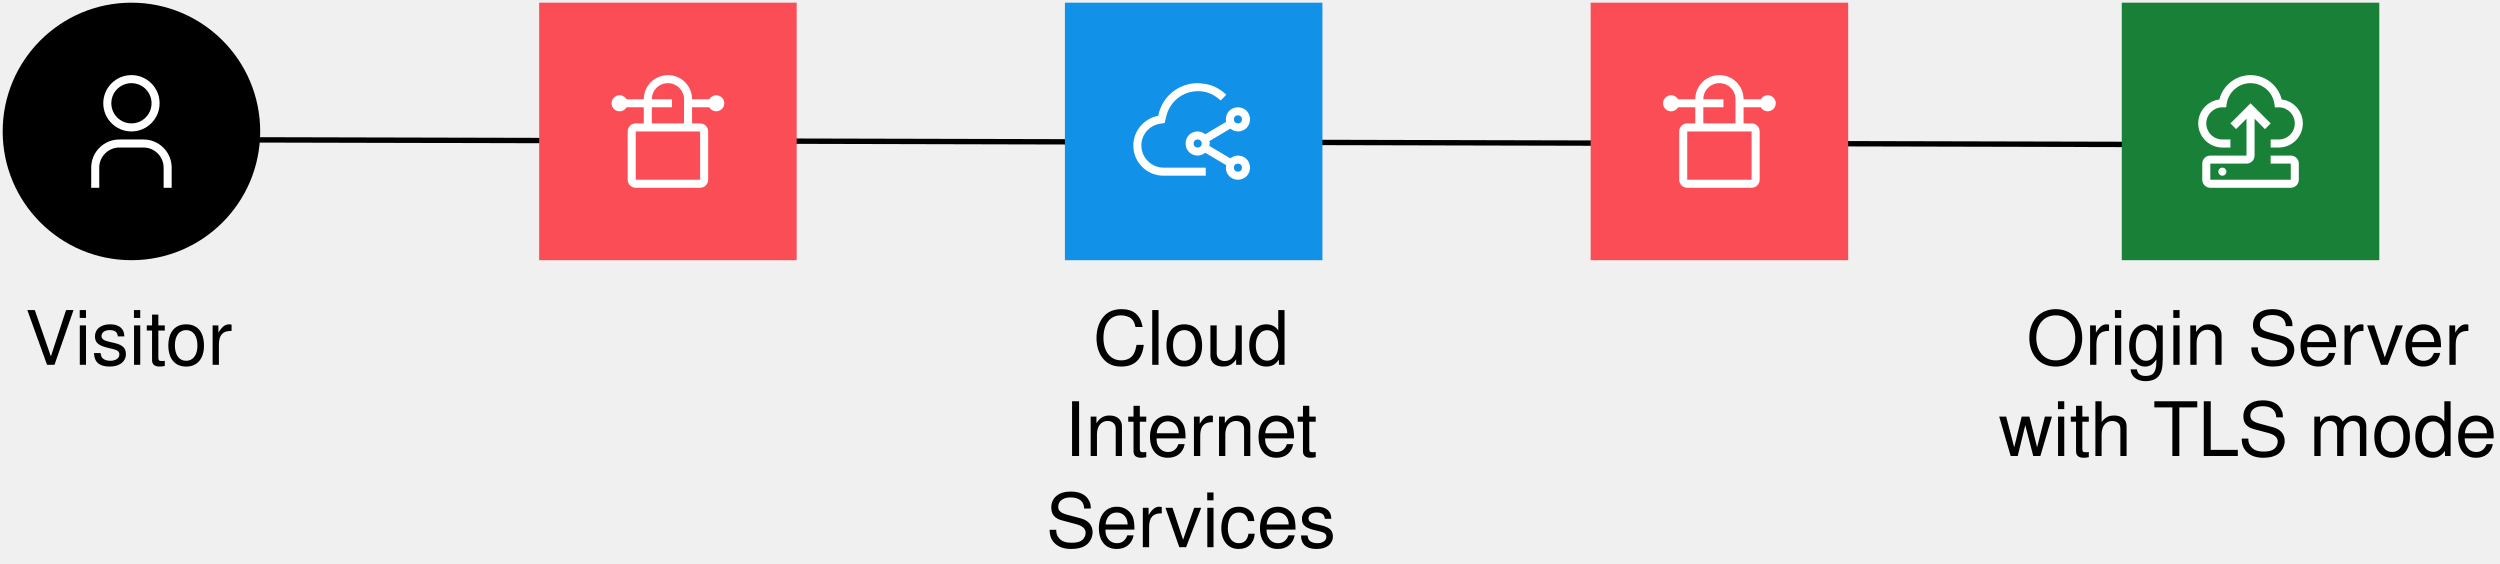
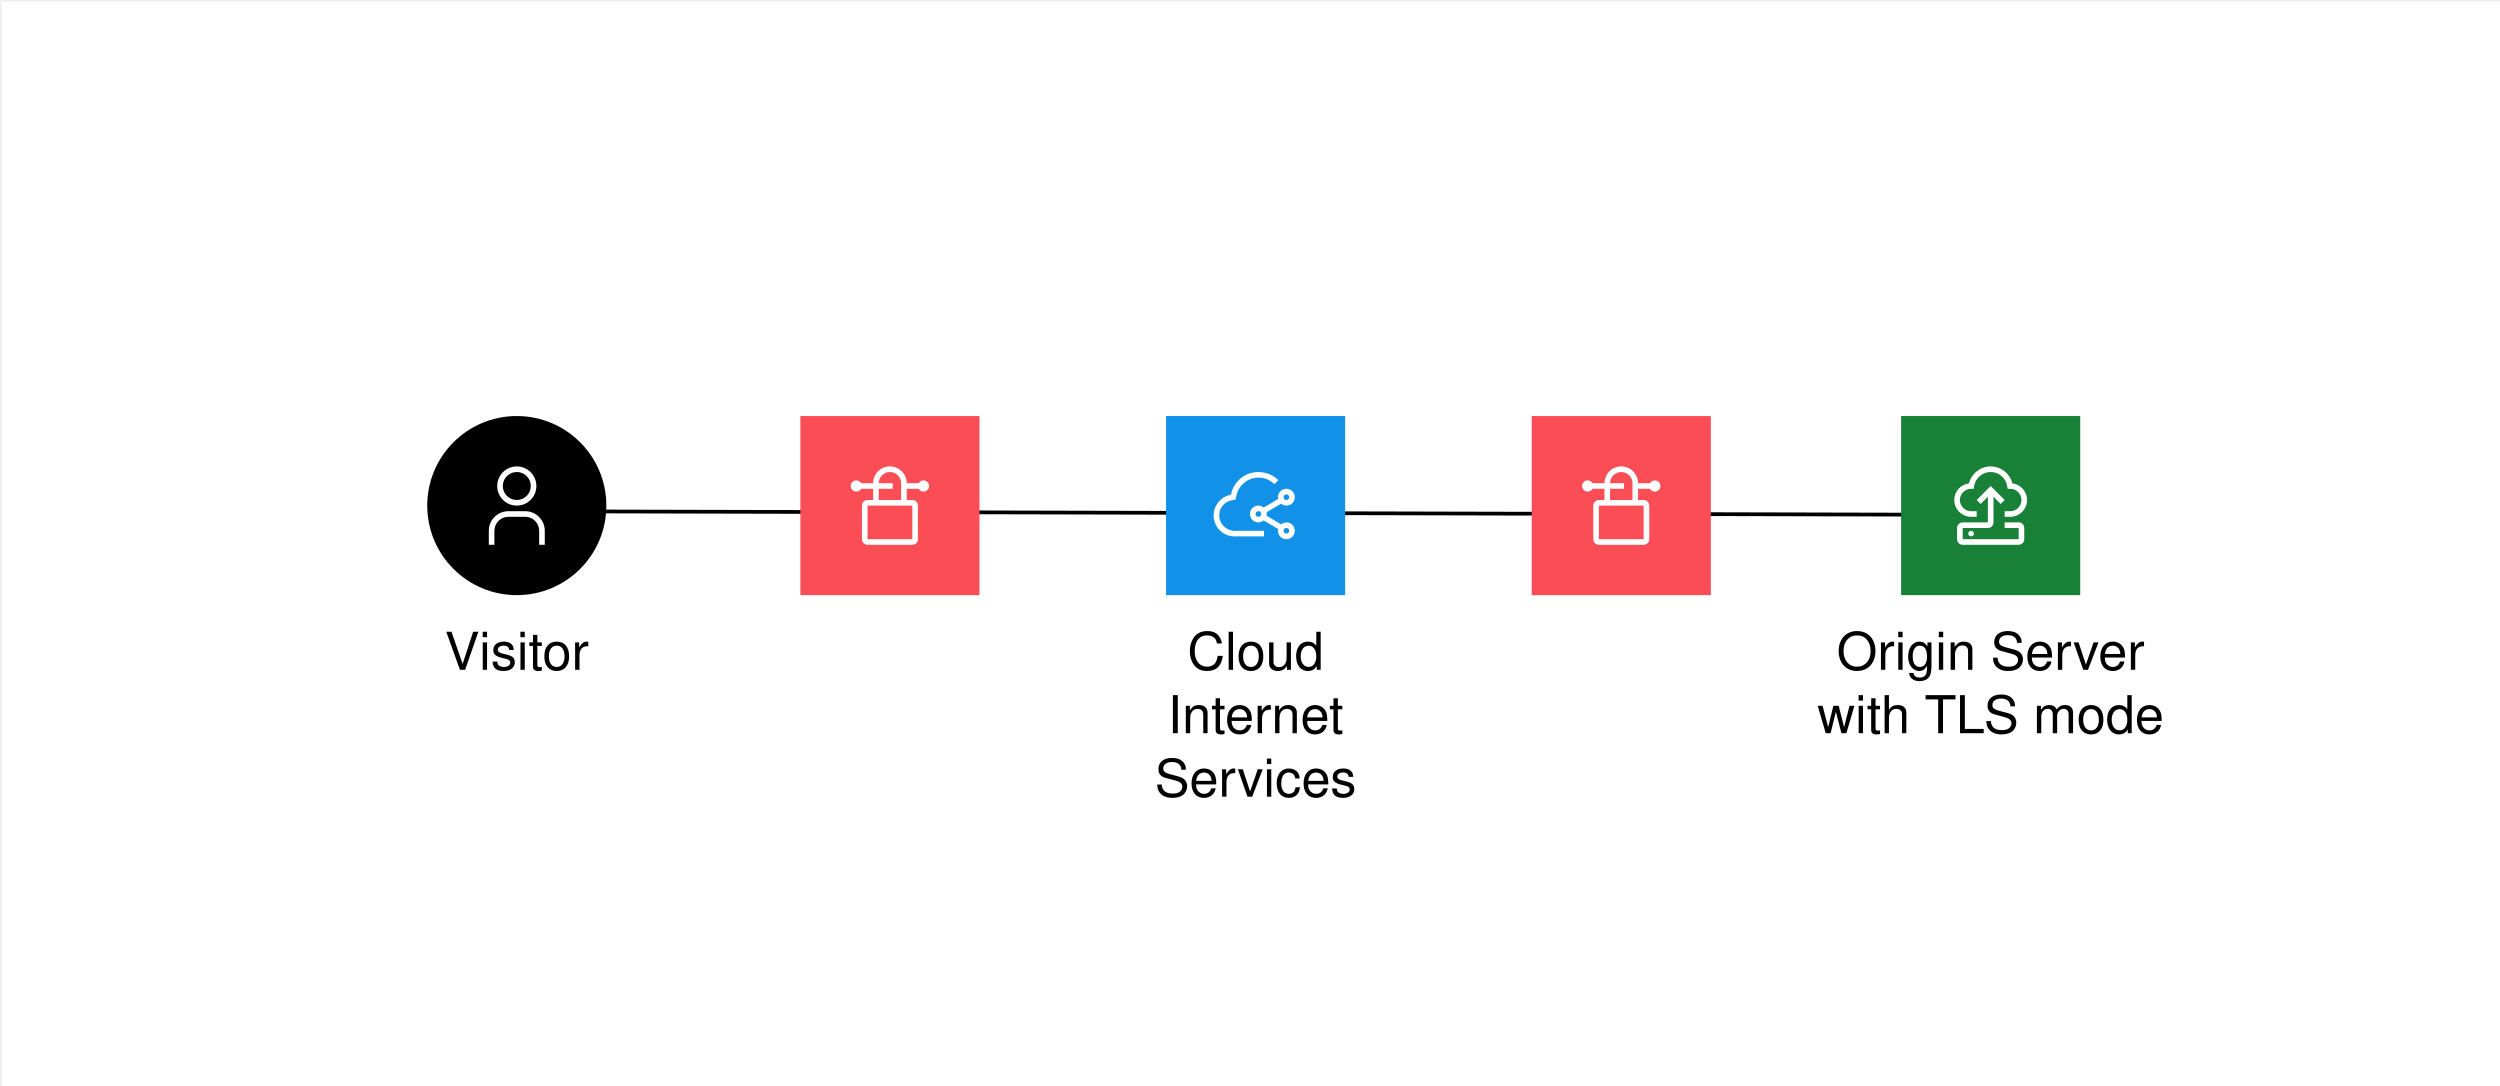
- <svg xmlns="http://www.w3.org/2000/svg" style="background: transparent; background-color: transparent; color-scheme: light;" version="1.1" width="466px" height="105px" viewBox="-0.5 -0.5 466 105" content="&lt;mxfile host=&quot;app.diagrams.net&quot; agent=&quot;Mozilla/5.0 (Macintosh; Intel Mac OS X 10_15_7) AppleWebKit/537.36 (KHTML, like Gecko) Chrome/138.0.0.0 Safari/537.36 Edg/138.0.0.0&quot; version=&quot;27.1.6&quot; scale=&quot;1&quot; border=&quot;0&quot;&gt;&#10;  &lt;diagram name=&quot;Page-1&quot; id=&quot;VMQzMJBvYHzRfyUvyS4v&quot;&gt;&#10;    &lt;mxGraphModel dx=&quot;1226&quot; dy=&quot;698&quot; grid=&quot;1&quot; gridSize=&quot;10&quot; guides=&quot;1&quot; tooltips=&quot;1&quot; connect=&quot;1&quot; arrows=&quot;1&quot; fold=&quot;1&quot; page=&quot;1&quot; pageScale=&quot;1&quot; pageWidth=&quot;850&quot; pageHeight=&quot;1100&quot; math=&quot;0&quot; shadow=&quot;0&quot;&gt;&#10;      &lt;root&gt;&#10;        &lt;mxCell id=&quot;0&quot; /&gt;&#10;        &lt;mxCell id=&quot;1&quot; parent=&quot;0&quot; /&gt;&#10;        &lt;mxCell id=&quot;LddF3R96ZCdnI7Bx30d1-34&quot; value=&quot;&quot; style=&quot;endArrow=none;html=1;rounded=0;&quot; edge=&quot;1&quot; parent=&quot;1&quot;&gt;&#10;          &lt;mxGeometry width=&quot;50&quot; height=&quot;50&quot; relative=&quot;1&quot; as=&quot;geometry&quot;&gt;&#10;            &lt;mxPoint x=&quot;221&quot; y=&quot;285.5&quot; as=&quot;sourcePoint&quot; /&gt;&#10;            &lt;mxPoint x=&quot;631&quot; y=&quot;286.5&quot; as=&quot;targetPoint&quot; /&gt;&#10;          &lt;/mxGeometry&gt;&#10;        &lt;/mxCell&gt;&#10;        &lt;mxCell id=&quot;LddF3R96ZCdnI7Bx30d1-35&quot; value=&quot;Visitor&quot; style=&quot;shape=ellipse;fillColor=#000000;aspect=fixed;resizable=0;labelPosition=center;verticalLabelPosition=bottom;align=center;verticalAlign=top;strokeColor=none;fontSize=14;&quot; vertex=&quot;1&quot; parent=&quot;1&quot;&gt;&#10;          &lt;mxGeometry x=&quot;204&quot; y=&quot;260&quot; width=&quot;48&quot; height=&quot;48&quot; as=&quot;geometry&quot; /&gt;&#10;        &lt;/mxCell&gt;&#10;        &lt;mxCell id=&quot;LddF3R96ZCdnI7Bx30d1-36&quot; value=&quot;&quot; style=&quot;fillColor=#ffffff;strokeColor=none;dashed=0;outlineConnect=0;html=1;labelPosition=center;verticalLabelPosition=bottom;verticalAlign=top;part=1;movable=0;resizable=0;rotatable=0;shape=mxgraph.ibm_cloud.user&quot; vertex=&quot;1&quot; parent=&quot;LddF3R96ZCdnI7Bx30d1-35&quot;&gt;&#10;          &lt;mxGeometry width=&quot;24&quot; height=&quot;24&quot; relative=&quot;1&quot; as=&quot;geometry&quot;&gt;&#10;            &lt;mxPoint x=&quot;12&quot; y=&quot;12&quot; as=&quot;offset&quot; /&gt;&#10;          &lt;/mxGeometry&gt;&#10;        &lt;/mxCell&gt;&#10;        &lt;mxCell id=&quot;LddF3R96ZCdnI7Bx30d1-37&quot; value=&quot;Cloud &amp;#xa;Internet &amp;#xa;Services&quot; style=&quot;shape=rect;fillColor=#1192E8;aspect=fixed;resizable=0;labelPosition=center;verticalLabelPosition=bottom;align=center;verticalAlign=top;strokeColor=none;fontSize=14;&quot; vertex=&quot;1&quot; parent=&quot;1&quot;&gt;&#10;          &lt;mxGeometry x=&quot;402&quot; y=&quot;260&quot; width=&quot;48&quot; height=&quot;48&quot; as=&quot;geometry&quot; /&gt;&#10;        &lt;/mxCell&gt;&#10;        &lt;mxCell id=&quot;LddF3R96ZCdnI7Bx30d1-38&quot; value=&quot;&quot; style=&quot;fillColor=#ffffff;strokeColor=none;dashed=0;outlineConnect=0;html=1;labelPosition=center;verticalLabelPosition=bottom;verticalAlign=top;part=1;movable=0;resizable=0;rotatable=0;shape=mxgraph.ibm_cloud.ibm-cloud--internet-services&quot; vertex=&quot;1&quot; parent=&quot;LddF3R96ZCdnI7Bx30d1-37&quot;&gt;&#10;          &lt;mxGeometry width=&quot;24&quot; height=&quot;24&quot; relative=&quot;1&quot; as=&quot;geometry&quot;&gt;&#10;            &lt;mxPoint x=&quot;12&quot; y=&quot;12&quot; as=&quot;offset&quot; /&gt;&#10;          &lt;/mxGeometry&gt;&#10;        &lt;/mxCell&gt;&#10;        &lt;mxCell id=&quot;LddF3R96ZCdnI7Bx30d1-39&quot; value=&quot;&quot; style=&quot;shape=rect;fillColor=#FA4D56;aspect=fixed;resizable=0;labelPosition=center;verticalLabelPosition=bottom;align=center;verticalAlign=top;strokeColor=none;fontSize=14;&quot; vertex=&quot;1&quot; parent=&quot;1&quot;&gt;&#10;          &lt;mxGeometry x=&quot;304&quot; y=&quot;260&quot; width=&quot;48&quot; height=&quot;48&quot; as=&quot;geometry&quot; /&gt;&#10;        &lt;/mxCell&gt;&#10;        &lt;mxCell id=&quot;LddF3R96ZCdnI7Bx30d1-40&quot; value=&quot;&quot; style=&quot;fillColor=#ffffff;strokeColor=none;dashed=0;outlineConnect=0;html=1;labelPosition=center;verticalLabelPosition=bottom;verticalAlign=top;part=1;movable=0;resizable=0;rotatable=0;shape=mxgraph.ibm_cloud.vpn--connection&quot; vertex=&quot;1&quot; parent=&quot;LddF3R96ZCdnI7Bx30d1-39&quot;&gt;&#10;          &lt;mxGeometry width=&quot;24&quot; height=&quot;24&quot; relative=&quot;1&quot; as=&quot;geometry&quot;&gt;&#10;            &lt;mxPoint x=&quot;12&quot; y=&quot;12&quot; as=&quot;offset&quot; /&gt;&#10;          &lt;/mxGeometry&gt;&#10;        &lt;/mxCell&gt;&#10;        &lt;mxCell id=&quot;LddF3R96ZCdnI7Bx30d1-41&quot; value=&quot;&quot; style=&quot;shape=rect;fillColor=#FA4D56;aspect=fixed;resizable=0;labelPosition=center;verticalLabelPosition=bottom;align=center;verticalAlign=top;strokeColor=none;fontSize=14;&quot; vertex=&quot;1&quot; parent=&quot;1&quot;&gt;&#10;          &lt;mxGeometry x=&quot;500&quot; y=&quot;260&quot; width=&quot;48&quot; height=&quot;48&quot; as=&quot;geometry&quot; /&gt;&#10;        &lt;/mxCell&gt;&#10;        &lt;mxCell id=&quot;LddF3R96ZCdnI7Bx30d1-42&quot; value=&quot;&quot; style=&quot;fillColor=#ffffff;strokeColor=none;dashed=0;outlineConnect=0;html=1;labelPosition=center;verticalLabelPosition=bottom;verticalAlign=top;part=1;movable=0;resizable=0;rotatable=0;shape=mxgraph.ibm_cloud.vpn--connection&quot; vertex=&quot;1&quot; parent=&quot;LddF3R96ZCdnI7Bx30d1-41&quot;&gt;&#10;          &lt;mxGeometry width=&quot;24&quot; height=&quot;24&quot; relative=&quot;1&quot; as=&quot;geometry&quot;&gt;&#10;            &lt;mxPoint x=&quot;12&quot; y=&quot;12&quot; as=&quot;offset&quot; /&gt;&#10;          &lt;/mxGeometry&gt;&#10;        &lt;/mxCell&gt;&#10;        &lt;mxCell id=&quot;LddF3R96ZCdnI7Bx30d1-43&quot; value=&quot;Origin Server&amp;#xa;with TLS mode&quot; style=&quot;shape=rect;fillColor=#198038;aspect=fixed;resizable=0;labelPosition=center;verticalLabelPosition=bottom;align=center;verticalAlign=top;strokeColor=none;fontSize=14;&quot; vertex=&quot;1&quot; parent=&quot;1&quot;&gt;&#10;          &lt;mxGeometry x=&quot;599&quot; y=&quot;260&quot; width=&quot;48&quot; height=&quot;48&quot; as=&quot;geometry&quot; /&gt;&#10;        &lt;/mxCell&gt;&#10;        &lt;mxCell id=&quot;LddF3R96ZCdnI7Bx30d1-44&quot; value=&quot;&quot; style=&quot;fillColor=#ffffff;strokeColor=none;dashed=0;outlineConnect=0;html=1;labelPosition=center;verticalLabelPosition=bottom;verticalAlign=top;part=1;movable=0;resizable=0;rotatable=0;shape=mxgraph.ibm_cloud.ibm-cloud--virtual-server-classic&quot; vertex=&quot;1&quot; parent=&quot;LddF3R96ZCdnI7Bx30d1-43&quot;&gt;&#10;          &lt;mxGeometry width=&quot;24&quot; height=&quot;24&quot; relative=&quot;1&quot; as=&quot;geometry&quot;&gt;&#10;            &lt;mxPoint x=&quot;12&quot; y=&quot;12&quot; as=&quot;offset&quot; /&gt;&#10;          &lt;/mxGeometry&gt;&#10;        &lt;/mxCell&gt;&#10;      &lt;/root&gt;&#10;    &lt;/mxGraphModel&gt;&#10;  &lt;/diagram&gt;&#10;&lt;/mxfile&gt;&#10;">
+ <svg xmlns="http://www.w3.org/2000/svg" style="background: #ffffff; background-color: #ffffff; color-scheme: light;" version="1.1" width="670px" height="291px" viewBox="-0.5 -0.5 670 291" content="&lt;mxfile host=&quot;app.diagrams.net&quot; agent=&quot;Mozilla/5.0 (Macintosh; Intel Mac OS X 10_15_7) AppleWebKit/537.36 (KHTML, like Gecko) Chrome/138.0.0.0 Safari/537.36 Edg/138.0.0.0&quot; version=&quot;27.2.0&quot; scale=&quot;1&quot; border=&quot;0&quot;&gt;&#10;  &lt;diagram name=&quot;Page-1&quot; id=&quot;VMQzMJBvYHzRfyUvyS4v&quot;&gt;&#10;    &lt;mxGraphModel dx=&quot;1226&quot; dy=&quot;698&quot; grid=&quot;1&quot; gridSize=&quot;10&quot; guides=&quot;1&quot; tooltips=&quot;1&quot; connect=&quot;1&quot; arrows=&quot;1&quot; fold=&quot;1&quot; page=&quot;1&quot; pageScale=&quot;1&quot; pageWidth=&quot;850&quot; pageHeight=&quot;1100&quot; math=&quot;0&quot; shadow=&quot;0&quot;&gt;&#10;      &lt;root&gt;&#10;        &lt;mxCell id=&quot;0&quot; /&gt;&#10;        &lt;mxCell id=&quot;1&quot; parent=&quot;0&quot; /&gt;&#10;        &lt;mxCell id=&quot;dlb-fHAUYnm78_AOpvT9-1&quot; value=&quot;&quot; style=&quot;rounded=0;whiteSpace=wrap;html=1;fillColor=default;strokeColor=none;&quot; vertex=&quot;1&quot; parent=&quot;1&quot;&gt;&#10;          &lt;mxGeometry x=&quot;90&quot; y=&quot;149&quot; width=&quot;670&quot; height=&quot;291&quot; as=&quot;geometry&quot; /&gt;&#10;        &lt;/mxCell&gt;&#10;        &lt;mxCell id=&quot;LddF3R96ZCdnI7Bx30d1-34&quot; value=&quot;&quot; style=&quot;endArrow=none;html=1;rounded=0;&quot; parent=&quot;1&quot; edge=&quot;1&quot;&gt;&#10;          &lt;mxGeometry width=&quot;50&quot; height=&quot;50&quot; relative=&quot;1&quot; as=&quot;geometry&quot;&gt;&#10;            &lt;mxPoint x=&quot;221&quot; y=&quot;285.5&quot; as=&quot;sourcePoint&quot; /&gt;&#10;            &lt;mxPoint x=&quot;631&quot; y=&quot;286.5&quot; as=&quot;targetPoint&quot; /&gt;&#10;          &lt;/mxGeometry&gt;&#10;        &lt;/mxCell&gt;&#10;        &lt;mxCell id=&quot;LddF3R96ZCdnI7Bx30d1-35&quot; value=&quot;Visitor&quot; style=&quot;shape=ellipse;fillColor=#000000;aspect=fixed;resizable=0;labelPosition=center;verticalLabelPosition=bottom;align=center;verticalAlign=top;strokeColor=none;fontSize=14;&quot; parent=&quot;1&quot; vertex=&quot;1&quot;&gt;&#10;          &lt;mxGeometry x=&quot;204&quot; y=&quot;260&quot; width=&quot;48&quot; height=&quot;48&quot; as=&quot;geometry&quot; /&gt;&#10;        &lt;/mxCell&gt;&#10;        &lt;mxCell id=&quot;LddF3R96ZCdnI7Bx30d1-36&quot; value=&quot;&quot; style=&quot;fillColor=#ffffff;strokeColor=none;dashed=0;outlineConnect=0;html=1;labelPosition=center;verticalLabelPosition=bottom;verticalAlign=top;part=1;movable=0;resizable=0;rotatable=0;shape=mxgraph.ibm_cloud.user&quot; parent=&quot;LddF3R96ZCdnI7Bx30d1-35&quot; vertex=&quot;1&quot;&gt;&#10;          &lt;mxGeometry width=&quot;24&quot; height=&quot;24&quot; relative=&quot;1&quot; as=&quot;geometry&quot;&gt;&#10;            &lt;mxPoint x=&quot;12&quot; y=&quot;12&quot; as=&quot;offset&quot; /&gt;&#10;          &lt;/mxGeometry&gt;&#10;        &lt;/mxCell&gt;&#10;        &lt;mxCell id=&quot;LddF3R96ZCdnI7Bx30d1-37&quot; value=&quot;Cloud &amp;#xa;Internet &amp;#xa;Services&quot; style=&quot;shape=rect;fillColor=#1192E8;aspect=fixed;resizable=0;labelPosition=center;verticalLabelPosition=bottom;align=center;verticalAlign=top;strokeColor=none;fontSize=14;&quot; parent=&quot;1&quot; vertex=&quot;1&quot;&gt;&#10;          &lt;mxGeometry x=&quot;402&quot; y=&quot;260&quot; width=&quot;48&quot; height=&quot;48&quot; as=&quot;geometry&quot; /&gt;&#10;        &lt;/mxCell&gt;&#10;        &lt;mxCell id=&quot;LddF3R96ZCdnI7Bx30d1-38&quot; value=&quot;&quot; style=&quot;fillColor=#ffffff;strokeColor=none;dashed=0;outlineConnect=0;html=1;labelPosition=center;verticalLabelPosition=bottom;verticalAlign=top;part=1;movable=0;resizable=0;rotatable=0;shape=mxgraph.ibm_cloud.ibm-cloud--internet-services&quot; parent=&quot;LddF3R96ZCdnI7Bx30d1-37&quot; vertex=&quot;1&quot;&gt;&#10;          &lt;mxGeometry width=&quot;24&quot; height=&quot;24&quot; relative=&quot;1&quot; as=&quot;geometry&quot;&gt;&#10;            &lt;mxPoint x=&quot;12&quot; y=&quot;12&quot; as=&quot;offset&quot; /&gt;&#10;          &lt;/mxGeometry&gt;&#10;        &lt;/mxCell&gt;&#10;        &lt;mxCell id=&quot;LddF3R96ZCdnI7Bx30d1-39&quot; value=&quot;&quot; style=&quot;shape=rect;fillColor=#FA4D56;aspect=fixed;resizable=0;labelPosition=center;verticalLabelPosition=bottom;align=center;verticalAlign=top;strokeColor=none;fontSize=14;&quot; parent=&quot;1&quot; vertex=&quot;1&quot;&gt;&#10;          &lt;mxGeometry x=&quot;304&quot; y=&quot;260&quot; width=&quot;48&quot; height=&quot;48&quot; as=&quot;geometry&quot; /&gt;&#10;        &lt;/mxCell&gt;&#10;        &lt;mxCell id=&quot;LddF3R96ZCdnI7Bx30d1-40&quot; value=&quot;&quot; style=&quot;fillColor=#ffffff;strokeColor=none;dashed=0;outlineConnect=0;html=1;labelPosition=center;verticalLabelPosition=bottom;verticalAlign=top;part=1;movable=0;resizable=0;rotatable=0;shape=mxgraph.ibm_cloud.vpn--connection&quot; parent=&quot;LddF3R96ZCdnI7Bx30d1-39&quot; vertex=&quot;1&quot;&gt;&#10;          &lt;mxGeometry width=&quot;24&quot; height=&quot;24&quot; relative=&quot;1&quot; as=&quot;geometry&quot;&gt;&#10;            &lt;mxPoint x=&quot;12&quot; y=&quot;12&quot; as=&quot;offset&quot; /&gt;&#10;          &lt;/mxGeometry&gt;&#10;        &lt;/mxCell&gt;&#10;        &lt;mxCell id=&quot;LddF3R96ZCdnI7Bx30d1-41&quot; value=&quot;&quot; style=&quot;shape=rect;fillColor=#FA4D56;aspect=fixed;resizable=0;labelPosition=center;verticalLabelPosition=bottom;align=center;verticalAlign=top;strokeColor=none;fontSize=14;&quot; parent=&quot;1&quot; vertex=&quot;1&quot;&gt;&#10;          &lt;mxGeometry x=&quot;500&quot; y=&quot;260&quot; width=&quot;48&quot; height=&quot;48&quot; as=&quot;geometry&quot; /&gt;&#10;        &lt;/mxCell&gt;&#10;        &lt;mxCell id=&quot;LddF3R96ZCdnI7Bx30d1-42&quot; value=&quot;&quot; style=&quot;fillColor=#ffffff;strokeColor=none;dashed=0;outlineConnect=0;html=1;labelPosition=center;verticalLabelPosition=bottom;verticalAlign=top;part=1;movable=0;resizable=0;rotatable=0;shape=mxgraph.ibm_cloud.vpn--connection&quot; parent=&quot;LddF3R96ZCdnI7Bx30d1-41&quot; vertex=&quot;1&quot;&gt;&#10;          &lt;mxGeometry width=&quot;24&quot; height=&quot;24&quot; relative=&quot;1&quot; as=&quot;geometry&quot;&gt;&#10;            &lt;mxPoint x=&quot;12&quot; y=&quot;12&quot; as=&quot;offset&quot; /&gt;&#10;          &lt;/mxGeometry&gt;&#10;        &lt;/mxCell&gt;&#10;        &lt;mxCell id=&quot;LddF3R96ZCdnI7Bx30d1-43&quot; value=&quot;Origin Server&amp;#xa;with TLS mode&quot; style=&quot;shape=rect;fillColor=#198038;aspect=fixed;resizable=0;labelPosition=center;verticalLabelPosition=bottom;align=center;verticalAlign=top;strokeColor=none;fontSize=14;&quot; parent=&quot;1&quot; vertex=&quot;1&quot;&gt;&#10;          &lt;mxGeometry x=&quot;599&quot; y=&quot;260&quot; width=&quot;48&quot; height=&quot;48&quot; as=&quot;geometry&quot; /&gt;&#10;        &lt;/mxCell&gt;&#10;        &lt;mxCell id=&quot;LddF3R96ZCdnI7Bx30d1-44&quot; value=&quot;&quot; style=&quot;fillColor=#ffffff;strokeColor=none;dashed=0;outlineConnect=0;html=1;labelPosition=center;verticalLabelPosition=bottom;verticalAlign=top;part=1;movable=0;resizable=0;rotatable=0;shape=mxgraph.ibm_cloud.ibm-cloud--virtual-server-classic&quot; parent=&quot;LddF3R96ZCdnI7Bx30d1-43&quot; vertex=&quot;1&quot;&gt;&#10;          &lt;mxGeometry width=&quot;24&quot; height=&quot;24&quot; relative=&quot;1&quot; as=&quot;geometry&quot;&gt;&#10;            &lt;mxPoint x=&quot;12&quot; y=&quot;12&quot; as=&quot;offset&quot; /&gt;&#10;          &lt;/mxGeometry&gt;&#10;        &lt;/mxCell&gt;&#10;      &lt;/root&gt;&#10;    &lt;/mxGraphModel&gt;&#10;  &lt;/diagram&gt;&#10;&lt;/mxfile&gt;&#10;">
  <defs />
+   <rect fill="#ffffff" width="100%" height="100%" x="0" y="0" style="fill: rgb(255, 255, 255);" />
  <g>
    <g data-cell-id="0">
      <g data-cell-id="1">
+         <g data-cell-id="dlb-fHAUYnm78_AOpvT9-1">
+           <g>
+             <rect x="0" y="0" width="670" height="291" fill="#ffffff" stroke="none" pointer-events="all" style="fill: rgb(255, 255, 255);" />
+           </g>
+         </g>
        <g data-cell-id="LddF3R96ZCdnI7Bx30d1-34">
          <g>
-             <path d="M 17 25.5 L 427 26.5" fill="none" stroke="#000000" stroke-miterlimit="10" pointer-events="stroke" style="stroke: rgb(0, 0, 0);" />
+             <path d="M 131 136.5 L 541 137.5" fill="none" stroke="#000000" stroke-miterlimit="10" pointer-events="stroke" style="stroke: rgb(0, 0, 0);" />
          </g>
        </g>
        <g data-cell-id="LddF3R96ZCdnI7Bx30d1-35">
          <g>
-             <ellipse cx="24" cy="24" rx="24" ry="24" fill="#000000" stroke="none" pointer-events="all" style="fill: rgb(0, 0, 0);" />
+             <ellipse cx="138" cy="135" rx="24" ry="24" fill="#000000" stroke="none" pointer-events="all" style="fill: rgb(0, 0, 0);" />
          </g>
          <g>
-             <g fill="#000000" font-family="&quot;Helvetica&quot;" text-anchor="middle" font-size="14px" style="fill: rgb(0, 0, 0);">
-               <text x="23.5" y="67.5">Visitor</text>
+             <g fill="#000000" font-family="Helvetica" text-anchor="middle" font-size="14px" style="fill: rgb(0, 0, 0);">
+               <text x="138" y="179">Visitor</text>
            </g>
          </g>
          <g data-cell-id="LddF3R96ZCdnI7Bx30d1-36">
            <g>
-               <rect x="12" y="12" width="24" height="24" fill="none" stroke="none" pointer-events="all" />
-               <rect x="12" y="12" width="0" height="0" fill="none" stroke="none" pointer-events="all" />
-               <path d="M 24 15 C 26.07 15 27.75 16.68 27.75 18.75 C 27.75 20.82 26.07 22.5 24 22.5 C 21.93 22.5 20.25 20.82 20.25 18.75 C 20.25 16.68 21.93 15 24 15 M 24 13.5 C 21.1 13.5 18.75 15.85 18.75 18.75 C 18.75 21.65 21.1 24 24 24 C 26.9 24 29.25 21.65 29.25 18.75 C 29.25 15.85 26.9 13.5 24 13.5 Z M 31.5 34.5 L 30 34.5 L 30 30.75 C 30 28.68 28.32 27 26.25 27 L 21.75 27 C 19.68 27 18 28.68 18 30.75 L 18 34.5 L 16.5 34.5 L 16.5 30.75 C 16.5 27.85 18.85 25.5 21.75 25.5 L 26.25 25.5 C 29.15 25.5 31.5 27.85 31.5 30.75 Z" fill="#ffffff" stroke="none" pointer-events="all" style="fill: rgb(255, 255, 255);" />
+               <rect x="126" y="123" width="24" height="24" fill="none" stroke="none" pointer-events="all" />
+               <rect x="126" y="123" width="0" height="0" fill="none" stroke="none" pointer-events="all" />
+               <path d="M 138 126 C 140.07 126 141.75 127.68 141.75 129.75 C 141.75 131.82 140.07 133.5 138 133.5 C 135.93 133.5 134.25 131.82 134.25 129.75 C 134.25 127.68 135.93 126 138 126 M 138 124.5 C 135.1 124.5 132.75 126.85 132.75 129.75 C 132.75 132.65 135.1 135 138 135 C 140.9 135 143.25 132.65 143.25 129.75 C 143.25 126.85 140.9 124.5 138 124.5 Z M 145.5 145.5 L 144 145.5 L 144 141.75 C 144 139.68 142.32 138 140.25 138 L 135.75 138 C 133.68 138 132 139.68 132 141.75 L 132 145.5 L 130.5 145.5 L 130.5 141.75 C 130.5 138.85 132.85 136.5 135.75 136.5 L 140.25 136.5 C 143.15 136.5 145.5 138.85 145.5 141.75 Z" fill="#ffffff" stroke="none" pointer-events="all" style="fill: rgb(255, 255, 255);" />
            </g>
          </g>
        </g>
        <g data-cell-id="LddF3R96ZCdnI7Bx30d1-37">
          <g>
-             <rect x="198" y="0" width="48" height="48" fill="#1192e8" stroke="none" pointer-events="all" style="fill: rgb(17, 146, 232);" />
+             <rect x="312" y="111" width="48" height="48" fill="#1192e8" stroke="none" pointer-events="all" style="fill: rgb(17, 146, 232);" />
          </g>
          <g>
-             <g fill="#000000" font-family="&quot;Helvetica&quot;" text-anchor="middle" font-size="14px" style="fill: rgb(0, 0, 0);">
-               <text x="221.5" y="67.5">Cloud </text>
-               <text x="221.5" y="84.5">Internet </text>
-               <text x="221.5" y="101.5">Services</text>
+             <g fill="#000000" font-family="Helvetica" text-anchor="middle" font-size="14px" style="fill: rgb(0, 0, 0);">
+               <text x="336" y="179">Cloud </text>
+               <text x="336" y="196">Internet </text>
+               <text x="336" y="213">Services</text>
            </g>
          </g>
          <g data-cell-id="LddF3R96ZCdnI7Bx30d1-38">
            <g>
-               <rect x="210" y="12" width="24" height="24" fill="none" stroke="none" pointer-events="all" />
-               <rect x="210" y="12" width="0" height="0" fill="none" stroke="none" pointer-events="all" />
-               <path d="M 230.25 28.5 C 229.72 28.5 229.2 28.73 228.83 29.02 L 224.92 26.7 C 224.92 26.55 225 26.4 225 26.25 C 225 26.1 225 25.95 224.92 25.8 L 228.83 23.48 C 229.2 23.77 229.72 24 230.25 24 C 231.53 24 232.5 23.02 232.5 21.75 C 232.5 20.48 231.53 19.5 230.25 19.5 C 228.97 19.5 228 20.48 228 21.75 C 228 21.9 228 22.05 228.08 22.2 L 224.17 24.52 C 223.8 24.23 223.28 24 222.75 24 C 221.47 24 220.5 24.98 220.5 26.25 C 220.5 27.52 221.47 28.5 222.75 28.5 C 223.28 28.5 223.8 28.27 224.17 27.98 L 228.08 30.3 C 228.08 30.45 228 30.6 228 30.75 C 228 32.02 228.97 33 230.25 33 C 231.53 33 232.5 32.02 232.5 30.75 C 232.5 29.48 231.53 28.5 230.25 28.5 Z M 230.25 21 C 230.7 21 231 21.3 231 21.75 C 231 22.2 230.7 22.5 230.25 22.5 C 229.8 22.5 229.5 22.2 229.5 21.75 C 229.5 21.3 229.8 21 230.25 21 Z M 222.75 27 C 222.3 27 222 26.7 222 26.25 C 222 25.8 222.3 25.5 222.75 25.5 C 223.2 25.5 223.5 25.8 223.5 26.25 C 223.5 26.7 223.2 27 222.75 27 Z M 230.25 31.5 C 229.8 31.5 229.5 31.2 229.5 30.75 C 229.5 30.3 229.8 30 230.25 30 C 230.7 30 231 30.3 231 30.75 C 231 31.2 230.7 31.5 230.25 31.5 Z" fill="#ffffff" stroke="none" pointer-events="all" style="fill: rgb(255, 255, 255);" />
-               <path d="M 224.25 30.75 L 216.38 30.75 C 214.13 30.75 212.25 28.88 212.25 26.63 C 212.25 24.6 213.67 22.95 215.63 22.58 L 216.6 22.42 L 216.83 21.45 C 217.42 18.52 219.9 16.5 222.75 16.5 C 223.13 16.5 223.5 16.5 223.88 16.58 C 225.08 16.8 226.13 17.4 227.03 18.23 L 228.08 17.17 C 227.03 16.13 225.67 15.38 224.17 15.15 C 223.72 15.08 223.2 15 222.75 15 C 219.22 15 216.08 17.48 215.4 21.08 C 212.7 21.6 210.75 23.92 210.75 26.63 C 210.75 29.7 213.22 32.25 216.38 32.25 L 224.25 32.25 L 224.25 30.75 Z" fill="#ffffff" stroke="none" pointer-events="all" style="fill: rgb(255, 255, 255);" />
+               <rect x="324" y="123" width="24" height="24" fill="none" stroke="none" pointer-events="all" />
+               <rect x="324" y="123" width="0" height="0" fill="none" stroke="none" pointer-events="all" />
+               <path d="M 344.25 139.5 C 343.72 139.5 343.2 139.73 342.83 140.02 L 338.92 137.7 C 338.92 137.55 339 137.4 339 137.25 C 339 137.1 339 136.95 338.92 136.8 L 342.83 134.48 C 343.2 134.77 343.72 135 344.25 135 C 345.53 135 346.5 134.02 346.5 132.75 C 346.5 131.48 345.53 130.5 344.25 130.5 C 342.97 130.5 342 131.48 342 132.75 C 342 132.9 342 133.05 342.08 133.2 L 338.17 135.52 C 337.8 135.23 337.28 135 336.75 135 C 335.47 135 334.5 135.98 334.5 137.25 C 334.5 138.52 335.47 139.5 336.75 139.5 C 337.28 139.5 337.8 139.27 338.17 138.98 L 342.08 141.3 C 342.08 141.45 342 141.6 342 141.75 C 342 143.02 342.97 144 344.25 144 C 345.53 144 346.5 143.02 346.5 141.75 C 346.5 140.48 345.53 139.5 344.25 139.5 Z M 344.25 132 C 344.7 132 345 132.3 345 132.75 C 345 133.2 344.7 133.5 344.25 133.5 C 343.8 133.5 343.5 133.2 343.5 132.75 C 343.5 132.3 343.8 132 344.25 132 Z M 336.75 138 C 336.3 138 336 137.7 336 137.25 C 336 136.8 336.3 136.5 336.75 136.5 C 337.2 136.5 337.5 136.8 337.5 137.25 C 337.5 137.7 337.2 138 336.75 138 Z M 344.25 142.5 C 343.8 142.5 343.5 142.2 343.5 141.75 C 343.5 141.3 343.8 141 344.25 141 C 344.7 141 345 141.3 345 141.75 C 345 142.2 344.7 142.5 344.25 142.5 Z" fill="#ffffff" stroke="none" pointer-events="all" style="fill: rgb(255, 255, 255);" />
+               <path d="M 338.25 141.75 L 330.38 141.75 C 328.13 141.75 326.25 139.88 326.25 137.63 C 326.25 135.6 327.67 133.95 329.63 133.58 L 330.6 133.42 L 330.83 132.45 C 331.42 129.52 333.9 127.5 336.75 127.5 C 337.13 127.5 337.5 127.5 337.88 127.58 C 339.08 127.8 340.13 128.4 341.03 129.23 L 342.08 128.17 C 341.03 127.13 339.67 126.38 338.17 126.15 C 337.72 126.08 337.2 126 336.75 126 C 333.22 126 330.08 128.48 329.4 132.08 C 326.7 132.6 324.75 134.92 324.75 137.63 C 324.75 140.7 327.22 143.25 330.38 143.25 L 338.25 143.25 L 338.25 141.75 Z" fill="#ffffff" stroke="none" pointer-events="all" style="fill: rgb(255, 255, 255);" />
            </g>
          </g>
        </g>
        <g data-cell-id="LddF3R96ZCdnI7Bx30d1-39">
          <g>
-             <rect x="100" y="0" width="48" height="48" fill="#fa4d56" stroke="none" pointer-events="all" style="fill: rgb(250, 77, 86);" />
+             <rect x="214" y="111" width="48" height="48" fill="#fa4d56" stroke="none" pointer-events="all" style="fill: rgb(250, 77, 86);" />
          </g>
          <g data-cell-id="LddF3R96ZCdnI7Bx30d1-40">
            <g>
-               <rect x="112" y="12" width="24" height="24" fill="none" stroke="none" pointer-events="all" />
-               <rect x="112" y="12" width="0" height="0" fill="none" stroke="none" pointer-events="all" />
-               <path d="M 133 17.25 C 132.47 17.25 131.97 17.54 131.71 18 L 128.5 18 C 128.5 15.51 126.49 13.5 124 13.5 C 121.51 13.5 119.5 15.51 119.5 18 L 116.29 18 C 115.95 17.41 115.26 17.13 114.6 17.3 C 113.95 17.48 113.49 18.07 113.49 18.75 C 113.49 19.43 113.95 20.02 114.6 20.2 C 115.26 20.37 115.95 20.09 116.29 19.5 L 119.5 19.5 L 119.5 22.5 L 118 22.5 C 117.17 22.5 116.5 23.17 116.5 24 L 116.5 33 C 116.5 33.83 117.17 34.5 118 34.5 L 130 34.5 C 130.83 34.5 131.5 33.83 131.5 33 L 131.5 24 C 131.5 23.17 130.83 22.5 130 22.5 L 128.5 22.5 L 128.5 19.5 L 131.71 19.5 C 132.07 20.13 132.84 20.4 133.52 20.15 C 134.2 19.9 134.61 19.2 134.48 18.48 C 134.35 17.77 133.73 17.25 133 17.25 M 121 18 C 121 16.34 122.34 15 124 15 C 125.66 15 127 16.34 127 18 L 127 22.5 L 121 22.5 L 121 19.5 L 124.75 19.5 L 124.75 18 Z M 130 24 L 130 33 L 118 33 L 118 24 Z" fill="#ffffff" stroke="none" pointer-events="all" style="fill: rgb(255, 255, 255);" />
+               <rect x="226" y="123" width="24" height="24" fill="none" stroke="none" pointer-events="all" />
+               <rect x="226" y="123" width="0" height="0" fill="none" stroke="none" pointer-events="all" />
+               <path d="M 247 128.25 C 246.47 128.25 245.97 128.54 245.71 129 L 242.5 129 C 242.5 126.51 240.49 124.5 238 124.5 C 235.51 124.5 233.5 126.51 233.5 129 L 230.29 129 C 229.95 128.41 229.26 128.13 228.6 128.3 C 227.95 128.48 227.49 129.07 227.49 129.75 C 227.49 130.43 227.95 131.02 228.6 131.2 C 229.26 131.37 229.95 131.09 230.29 130.5 L 233.5 130.5 L 233.5 133.5 L 232 133.5 C 231.17 133.5 230.5 134.17 230.5 135 L 230.5 144 C 230.5 144.83 231.17 145.5 232 145.5 L 244 145.5 C 244.83 145.5 245.5 144.83 245.5 144 L 245.5 135 C 245.5 134.17 244.83 133.5 244 133.5 L 242.5 133.5 L 242.5 130.5 L 245.71 130.5 C 246.07 131.13 246.84 131.4 247.52 131.15 C 248.2 130.9 248.61 130.2 248.48 129.48 C 248.35 128.77 247.73 128.25 247 128.25 M 235 129 C 235 127.34 236.34 126 238 126 C 239.66 126 241 127.34 241 129 L 241 133.5 L 235 133.5 L 235 130.5 L 238.75 130.5 L 238.75 129 Z M 244 135 L 244 144 L 232 144 L 232 135 Z" fill="#ffffff" stroke="none" pointer-events="all" style="fill: rgb(255, 255, 255);" />
            </g>
          </g>
        </g>
        <g data-cell-id="LddF3R96ZCdnI7Bx30d1-41">
          <g>
-             <rect x="296" y="0" width="48" height="48" fill="#fa4d56" stroke="none" pointer-events="all" style="fill: rgb(250, 77, 86);" />
+             <rect x="410" y="111" width="48" height="48" fill="#fa4d56" stroke="none" pointer-events="all" style="fill: rgb(250, 77, 86);" />
          </g>
          <g data-cell-id="LddF3R96ZCdnI7Bx30d1-42">
            <g>
-               <rect x="308" y="12" width="24" height="24" fill="none" stroke="none" pointer-events="all" />
-               <rect x="308" y="12" width="0" height="0" fill="none" stroke="none" pointer-events="all" />
-               <path d="M 329 17.25 C 328.47 17.25 327.97 17.54 327.71 18 L 324.5 18 C 324.5 15.51 322.49 13.5 320 13.5 C 317.51 13.5 315.5 15.51 315.5 18 L 312.29 18 C 311.95 17.41 311.26 17.13 310.6 17.3 C 309.95 17.48 309.49 18.07 309.49 18.75 C 309.49 19.43 309.95 20.02 310.6 20.2 C 311.26 20.37 311.95 20.09 312.29 19.5 L 315.5 19.5 L 315.5 22.5 L 314 22.5 C 313.17 22.5 312.5 23.17 312.5 24 L 312.5 33 C 312.5 33.83 313.17 34.5 314 34.5 L 326 34.5 C 326.83 34.5 327.5 33.83 327.5 33 L 327.5 24 C 327.5 23.17 326.83 22.5 326 22.5 L 324.5 22.5 L 324.5 19.5 L 327.71 19.5 C 328.07 20.13 328.84 20.4 329.52 20.15 C 330.2 19.9 330.61 19.2 330.48 18.48 C 330.35 17.77 329.73 17.25 329 17.25 M 317 18 C 317 16.34 318.34 15 320 15 C 321.66 15 323 16.34 323 18 L 323 22.5 L 317 22.5 L 317 19.5 L 320.75 19.5 L 320.75 18 Z M 326 24 L 326 33 L 314 33 L 314 24 Z" fill="#ffffff" stroke="none" pointer-events="all" style="fill: rgb(255, 255, 255);" />
+               <rect x="422" y="123" width="24" height="24" fill="none" stroke="none" pointer-events="all" />
+               <rect x="422" y="123" width="0" height="0" fill="none" stroke="none" pointer-events="all" />
+               <path d="M 443 128.25 C 442.47 128.25 441.97 128.54 441.71 129 L 438.5 129 C 438.5 126.51 436.49 124.5 434 124.5 C 431.51 124.5 429.5 126.51 429.5 129 L 426.29 129 C 425.95 128.41 425.26 128.13 424.6 128.3 C 423.95 128.48 423.49 129.07 423.49 129.75 C 423.49 130.43 423.95 131.02 424.6 131.2 C 425.26 131.37 425.95 131.09 426.29 130.5 L 429.5 130.5 L 429.5 133.5 L 428 133.5 C 427.17 133.5 426.5 134.17 426.5 135 L 426.5 144 C 426.5 144.83 427.17 145.5 428 145.5 L 440 145.5 C 440.83 145.5 441.5 144.83 441.5 144 L 441.5 135 C 441.5 134.17 440.83 133.5 440 133.5 L 438.5 133.5 L 438.5 130.5 L 441.71 130.5 C 442.07 131.13 442.84 131.4 443.52 131.15 C 444.2 130.9 444.61 130.2 444.48 129.48 C 444.35 128.77 443.73 128.25 443 128.25 M 431 129 C 431 127.34 432.34 126 434 126 C 435.66 126 437 127.34 437 129 L 437 133.5 L 431 133.5 L 431 130.5 L 434.75 130.5 L 434.75 129 Z M 440 135 L 440 144 L 428 144 L 428 135 Z" fill="#ffffff" stroke="none" pointer-events="all" style="fill: rgb(255, 255, 255);" />
            </g>
          </g>
        </g>
        <g data-cell-id="LddF3R96ZCdnI7Bx30d1-43">
          <g>
-             <rect x="395" y="0" width="48" height="48" fill="#198038" stroke="none" pointer-events="all" style="fill: rgb(25, 128, 56);" />
+             <rect x="509" y="111" width="48" height="48" fill="#198038" stroke="none" pointer-events="all" style="fill: rgb(25, 128, 56);" />
          </g>
          <g>
-             <g fill="#000000" font-family="&quot;Helvetica&quot;" text-anchor="middle" font-size="14px" style="fill: rgb(0, 0, 0);">
-               <text x="418.5" y="67.5">Origin Server</text>
-               <text x="418.5" y="84.5">with TLS mode</text>
+             <g fill="#000000" font-family="Helvetica" text-anchor="middle" font-size="14px" style="fill: rgb(0, 0, 0);">
+               <text x="533" y="179">Origin Server</text>
+               <text x="533" y="196">with TLS mode</text>
            </g>
          </g>
          <g data-cell-id="LddF3R96ZCdnI7Bx30d1-44">
            <g>
-               <rect x="407" y="12" width="24" height="24" fill="none" stroke="none" pointer-events="all" />
-               <rect x="407" y="12" width="0" height="0" fill="none" stroke="none" pointer-events="all" />
-               <ellipse cx="413.75" cy="31.5" rx="0.75" ry="0.75" fill="#ffffff" stroke="none" pointer-events="all" style="fill: rgb(255, 255, 255);" />
-               <path d="M 426.5 28.5 L 422.75 28.5 L 422.75 30 L 426.5 30 L 426.5 33 L 411.5 33 L 411.5 30 L 418.25 30 C 419.08 30 419.75 29.33 419.75 28.5 L 419.75 21.62 L 421.69 23.57 L 422.75 22.5 L 419 18.75 L 415.25 22.5 L 416.31 23.56 L 418.25 21.62 L 418.25 28.5 L 411.5 28.5 C 410.67 28.5 410 29.17 410 30 L 410 33 C 410 33.83 410.67 34.5 411.5 34.5 L 426.5 34.5 C 427.33 34.5 428 33.83 428 33 L 428 30 C 428 29.17 427.33 28.5 426.5 28.5 Z" fill="#ffffff" stroke="none" pointer-events="all" style="fill: rgb(255, 255, 255);" />
-               <path d="M 424.81 18.04 C 424.15 15.41 421.75 13.5 419 13.5 C 416.25 13.5 413.85 15.41 413.19 18.04 C 410.97 18.32 409.25 20.21 409.25 22.5 C 409.25 24.98 411.27 27 413.75 27 L 415.25 27 L 415.25 25.5 L 413.75 25.5 C 412.09 25.5 410.75 24.16 410.75 22.5 C 410.75 20.86 412.08 19.52 413.71 19.5 L 414.45 19.51 L 414.55 18.86 C 414.87 16.66 416.78 15 419 15 C 421.22 15 423.13 16.66 423.45 18.86 L 423.54 19.52 L 424.2 19.51 L 424.3 19.5 C 425.93 19.52 427.25 20.86 427.25 22.5 C 427.25 24.16 425.91 25.5 424.25 25.5 L 422.75 25.5 L 422.75 27 L 424.25 27 C 426.73 27 428.75 24.98 428.75 22.5 C 428.75 20.21 427.03 18.32 424.81 18.04 Z" fill="#ffffff" stroke="none" pointer-events="all" style="fill: rgb(255, 255, 255);" />
+               <rect x="521" y="123" width="24" height="24" fill="none" stroke="none" pointer-events="all" />
+               <rect x="521" y="123" width="0" height="0" fill="none" stroke="none" pointer-events="all" />
+               <ellipse cx="527.75" cy="142.5" rx="0.75" ry="0.75" fill="#ffffff" stroke="none" pointer-events="all" style="fill: rgb(255, 255, 255);" />
+               <path d="M 540.5 139.5 L 536.75 139.5 L 536.75 141 L 540.5 141 L 540.5 144 L 525.5 144 L 525.5 141 L 532.25 141 C 533.08 141 533.75 140.33 533.75 139.5 L 533.75 132.62 L 535.69 134.57 L 536.75 133.5 L 533 129.75 L 529.25 133.5 L 530.31 134.56 L 532.25 132.62 L 532.25 139.5 L 525.5 139.5 C 524.67 139.5 524 140.17 524 141 L 524 144 C 524 144.83 524.67 145.5 525.5 145.5 L 540.5 145.5 C 541.33 145.5 542 144.83 542 144 L 542 141 C 542 140.17 541.33 139.5 540.5 139.5 Z" fill="#ffffff" stroke="none" pointer-events="all" style="fill: rgb(255, 255, 255);" />
+               <path d="M 538.81 129.04 C 538.15 126.41 535.75 124.5 533 124.5 C 530.25 124.5 527.85 126.41 527.19 129.04 C 524.97 129.32 523.25 131.21 523.25 133.5 C 523.25 135.98 525.27 138 527.75 138 L 529.25 138 L 529.25 136.5 L 527.75 136.5 C 526.09 136.5 524.75 135.16 524.75 133.5 C 524.75 131.86 526.08 130.52 527.71 130.5 L 528.45 130.51 L 528.55 129.86 C 528.87 127.66 530.78 126 533 126 C 535.22 126 537.13 127.66 537.45 129.86 L 537.54 130.52 L 538.2 130.51 L 538.3 130.5 C 539.93 130.52 541.25 131.86 541.25 133.5 C 541.25 135.16 539.91 136.5 538.25 136.5 L 536.75 136.5 L 536.75 138 L 538.25 138 C 540.73 138 542.75 135.98 542.75 133.5 C 542.75 131.21 541.03 129.32 538.81 129.04 Z" fill="#ffffff" stroke="none" pointer-events="all" style="fill: rgb(255, 255, 255);" />
            </g>
          </g>
        </g>
      </g>
    </g>
  </g>
</svg>
